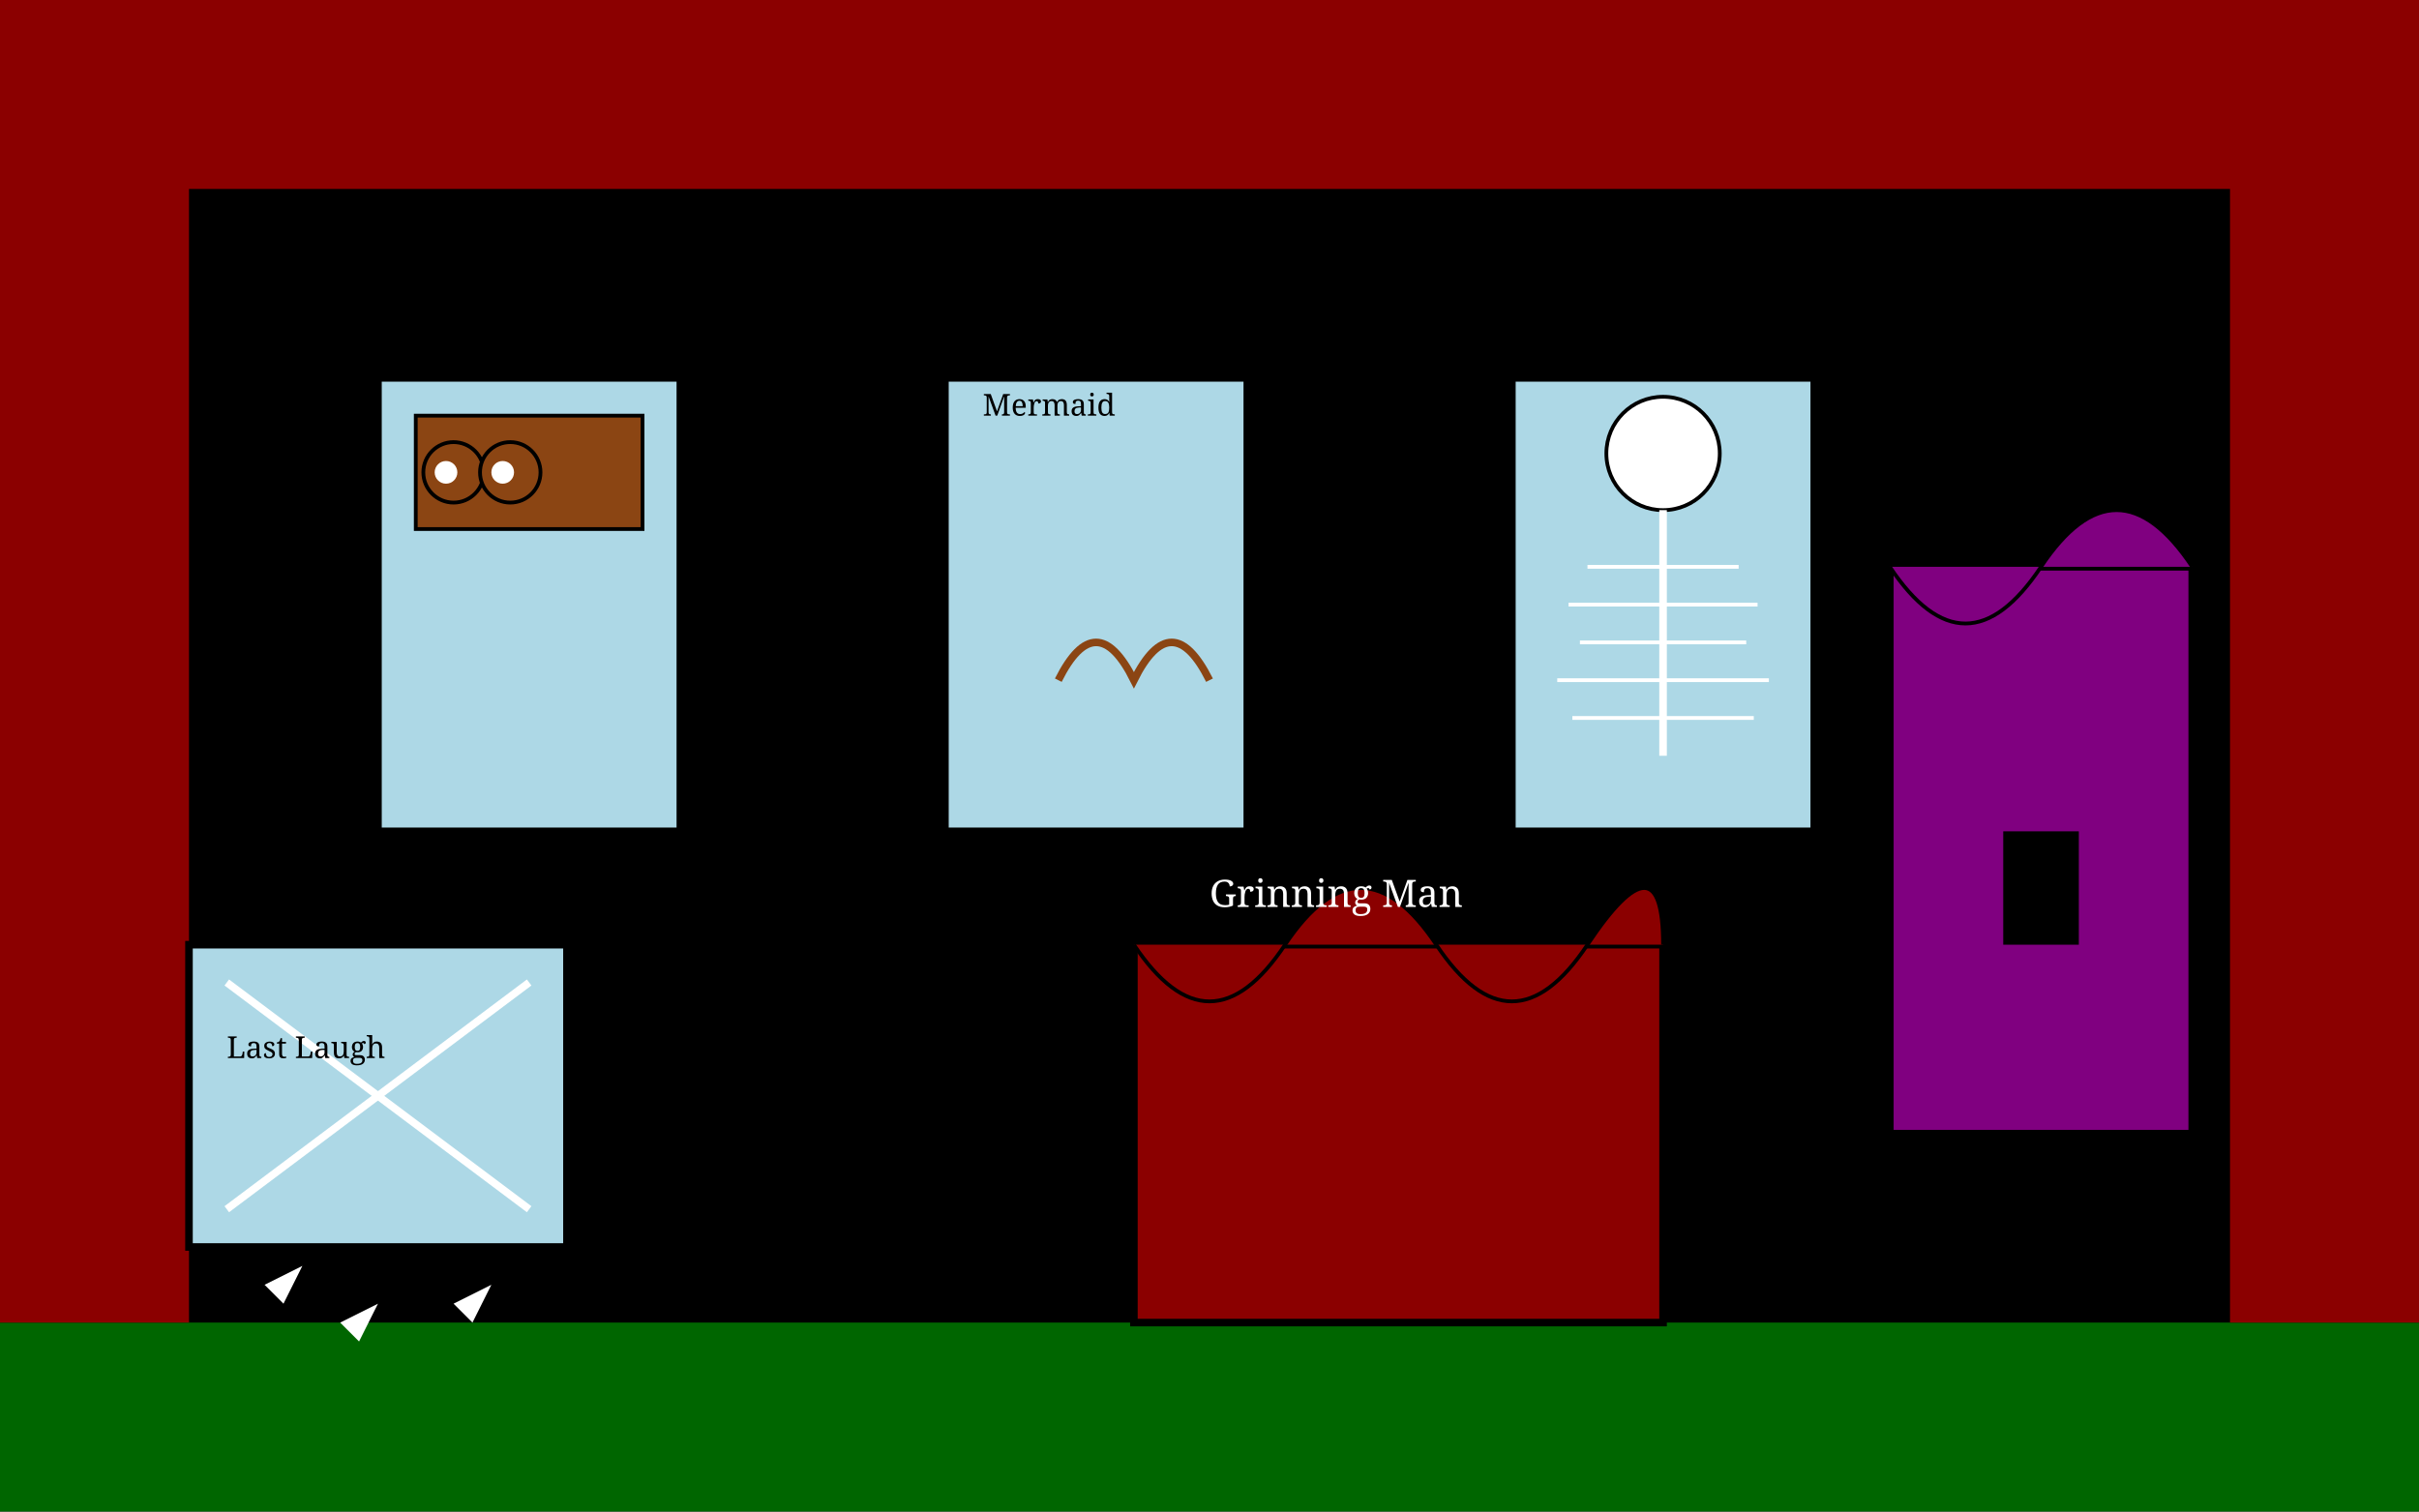
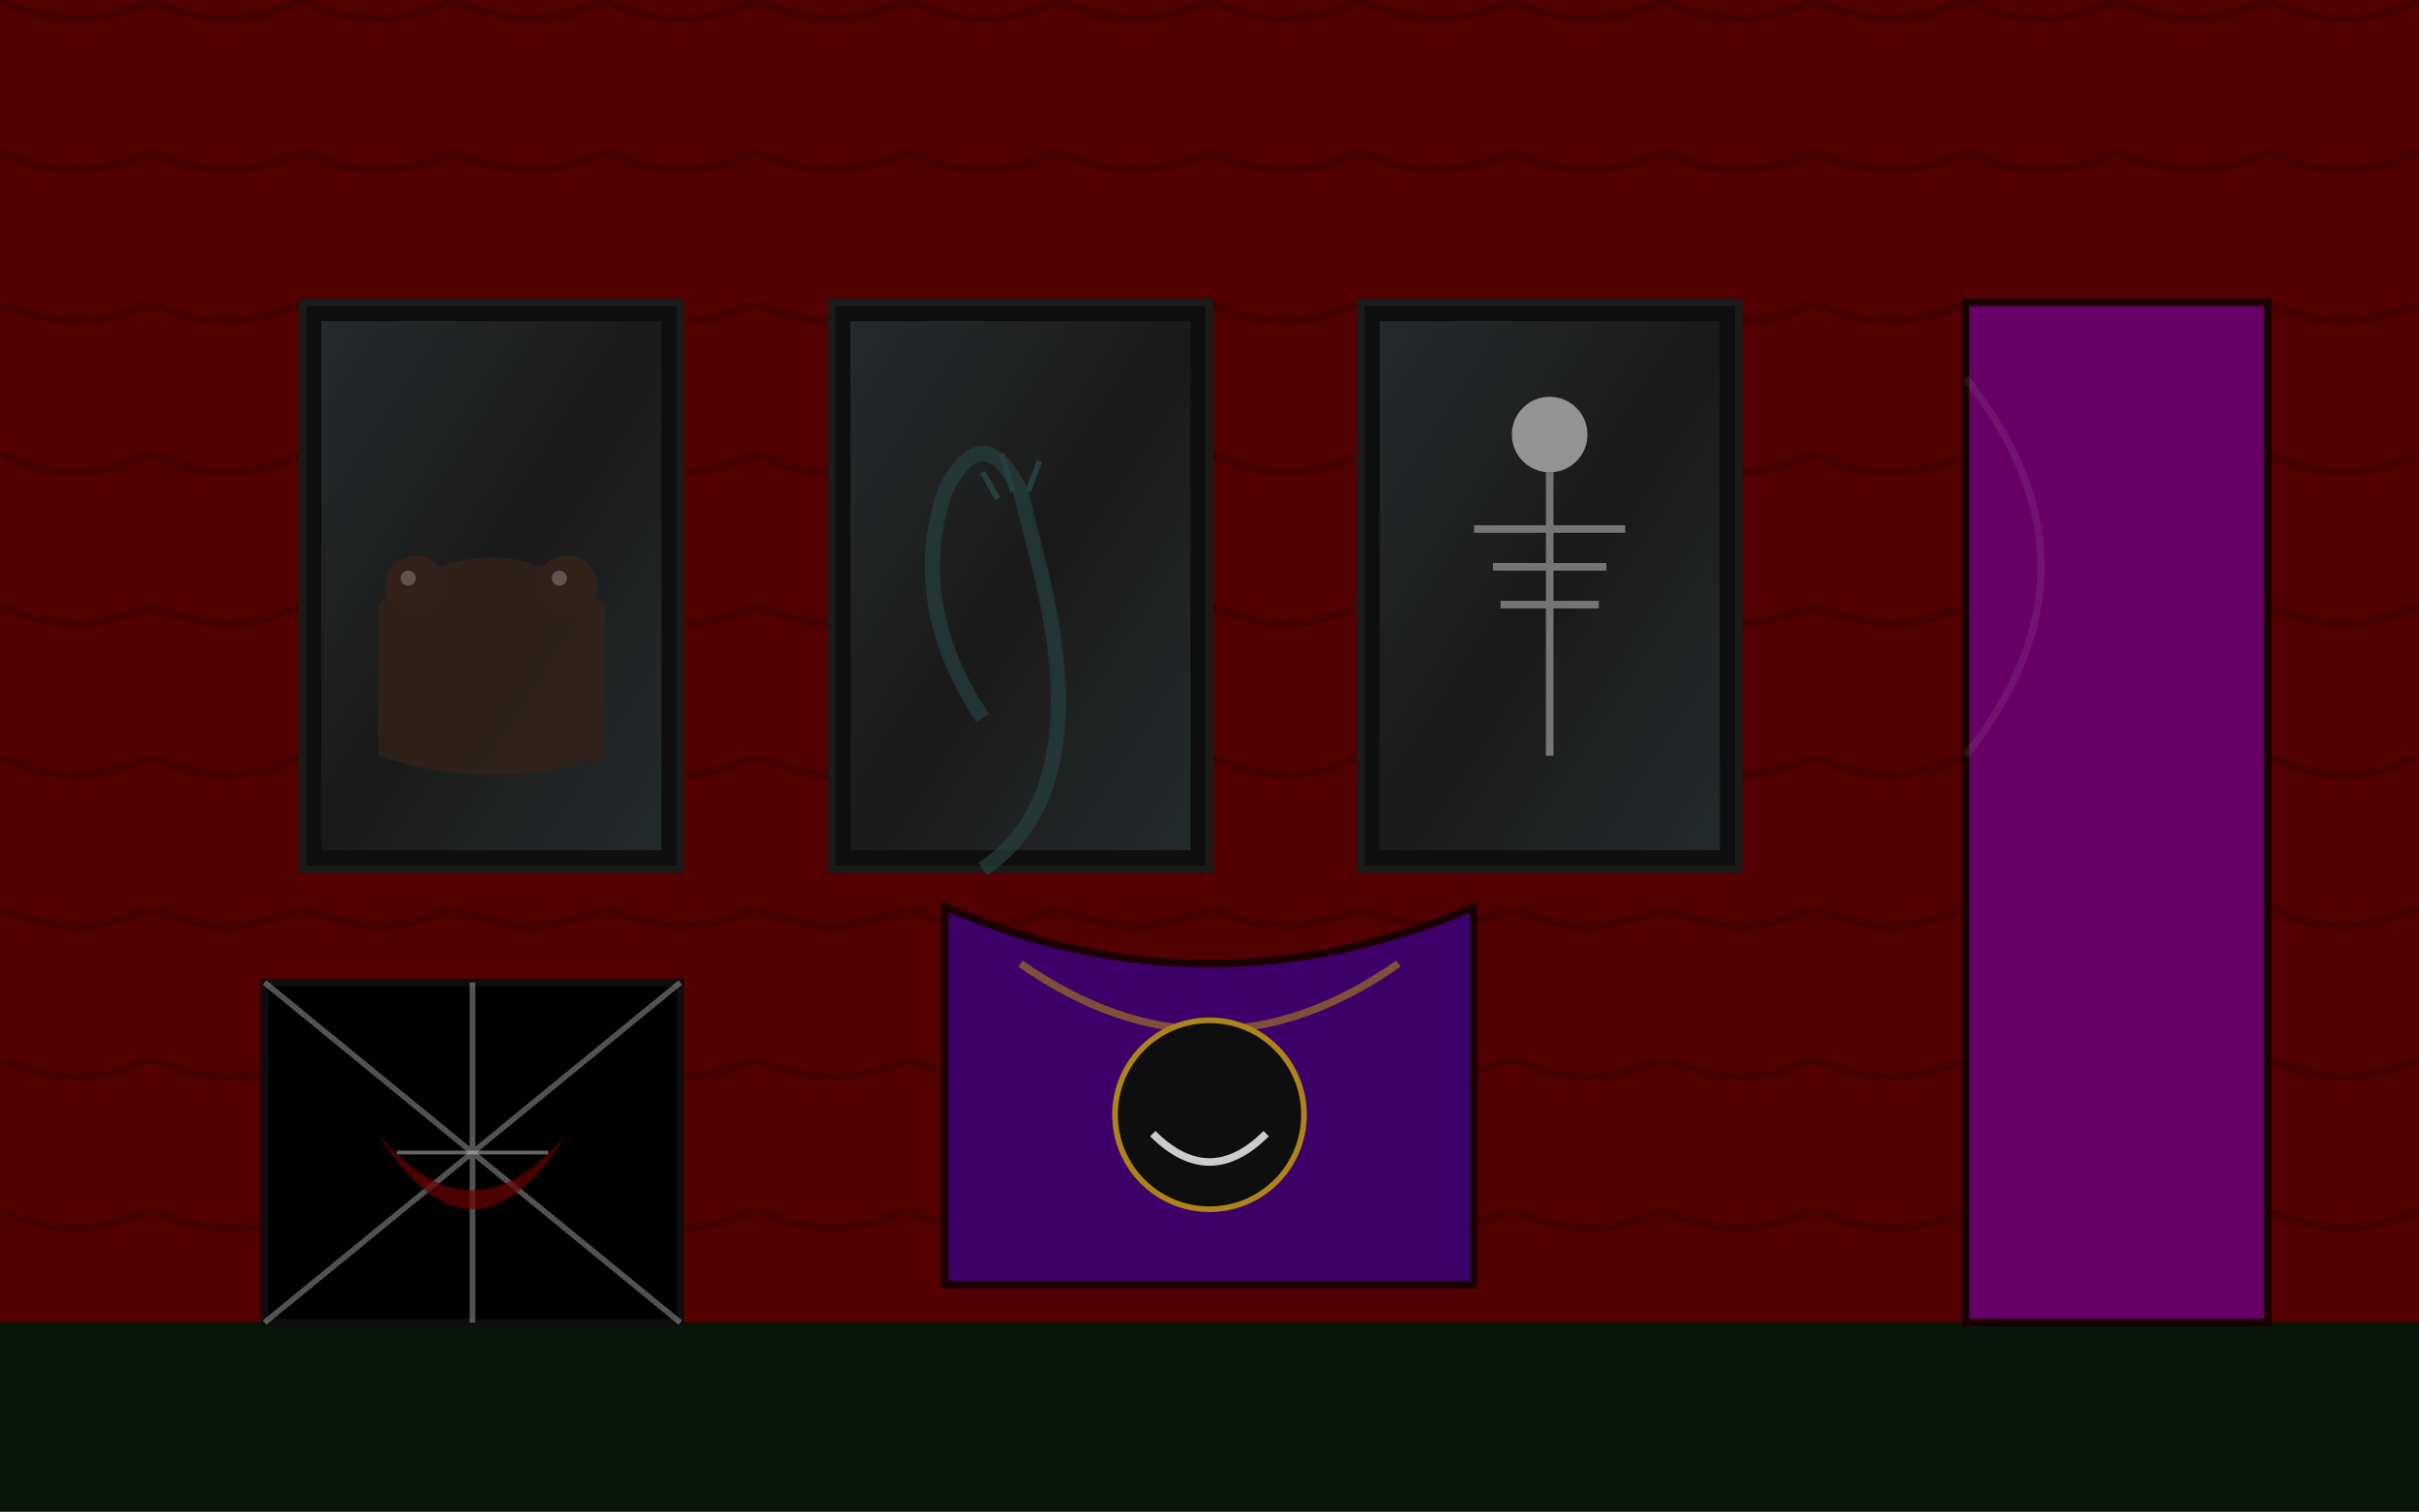
<svg xmlns="http://www.w3.org/2000/svg" width="640" height="400" viewBox="0 0 640 400">
+   <defs>
+     <linearGradient id="glass-glint" x1="0%" y1="0%" x2="100%" y2="100%">
+       <stop offset="0%" stop-color="#ADD8E6" stop-opacity="0.3" />
+       <stop offset="50%" stop-color="#fff" stop-opacity="0.1" />
+       <stop offset="100%" stop-color="#ADD8E6" stop-opacity="0.3" />
+     </linearGradient>
+     <pattern id="tent-red" width="40" height="40" patternUnits="userSpaceOnUse">
+       <rect width="40" height="40" fill="#600" />
+       <path d="M 0 0 Q 20 10 40 0" fill="none" stroke="#400" stroke-width="2" opacity="0.5" />
+     </pattern>
+   </defs>
  <rect width="640" height="400" fill="#000000" />
-   <rect y="350" width="640" height="50" fill="#006600" />
-   <rect x="0" y="0" width="640" height="50" fill="#8B0000" />
-   <rect x="0" y="0" width="50" height="350" fill="#8B0000" />
-   <rect x="590" y="0" width="50" height="350" fill="#8B0000" />
-   <rect x="100" y="100" width="80" height="120" fill="#ADD8E6" stroke="#000000" stroke-width="2" />
-   <rect x="110" y="110" width="60" height="30" fill="#8B4513" stroke="#000000" stroke-width="1" />
-   <circle cx="120" cy="125" r="8" fill="#8B4513" stroke="#000000" stroke-width="1" />
-   <circle cx="135" cy="125" r="8" fill="#8B4513" stroke="#000000" stroke-width="1" />
-   <circle cx="118" cy="125" r="3" fill="#FFFFFF" />
-   <circle cx="133" cy="125" r="3" fill="#FFFFFF" />
-   <rect x="250" y="100" width="80" height="120" fill="#ADD8E6" stroke="#000000" stroke-width="2" />
-   <path d="M280,180 Q290,160 300,180 Q310,160 320,180" fill="none" stroke="#8B4513" stroke-width="2" />
-   <text x="260" y="110" font-family="serif" font-size="8" fill="#000000">Mermaid</text>
-   <rect x="400" y="100" width="80" height="120" fill="#ADD8E6" stroke="#000000" stroke-width="2" />
-   <circle cx="440" cy="120" r="15" fill="#FFFFFF" stroke="#000000" stroke-width="1" />
-   <line x1="440" y1="135" x2="440" y2="200" stroke="#FFFFFF" stroke-width="2" />
-   <line x1="420" y1="150" x2="460" y2="150" stroke="#FFFFFF" stroke-width="1" />
-   <line x1="415" y1="160" x2="465" y2="160" stroke="#FFFFFF" stroke-width="1" />
-   <line x1="418" y1="170" x2="462" y2="170" stroke="#FFFFFF" stroke-width="1" />
-   <line x1="412" y1="180" x2="468" y2="180" stroke="#FFFFFF" stroke-width="1" />
-   <line x1="416" y1="190" x2="464" y2="190" stroke="#FFFFFF" stroke-width="1" />
-   <rect x="50" y="250" width="100" height="80" fill="#ADD8E6" stroke="#000000" stroke-width="2" />
-   <line x1="60" y1="260" x2="140" y2="320" stroke="#FFFFFF" stroke-width="2" />
-   <line x1="140" y1="260" x2="60" y2="320" stroke="#FFFFFF" stroke-width="2" />
-   <text x="60" y="280" font-family="serif" font-size="8" fill="#000000">Last Laugh</text>
-   <rect x="300" y="250" width="140" height="100" fill="#8B0000" stroke="#000000" stroke-width="2" />
-   <path d="M300,250 Q320,280 340,250 Q360,220 380,250 Q400,280 420,250 Q440,220 440,250" fill="#8B0000" stroke="#000000" stroke-width="1" />
-   <text x="320" y="240" font-family="serif" font-size="10" fill="#FFFFFF">Grinning Man</text>
-   <rect x="500" y="150" width="80" height="150" fill="#800080" stroke="#000000" stroke-width="2" />
-   <path d="M500,150 Q520,180 540,150 Q560,120 580,150" fill="#800080" stroke="#000000" stroke-width="1" />
-   <rect x="530" y="220" width="20" height="30" fill="#000000" />
-   <polygon points="70,340 80,335 75,345" fill="#FFFFFF" />
-   <polygon points="120,345 130,340 125,350" fill="#FFFFFF" />
-   <polygon points="90,350 100,345 95,355" fill="#FFFFFF" />
+   <rect x="0" y="0" width="640" height="350" fill="url(#tent-red)" />
+   <rect x="0" y="350" width="640" height="50" fill="#0a1a0a" />
+   <g stroke="#222" stroke-width="2">
+     <rect x="80" y="80" width="100" height="150" fill="#111" />
+     <rect x="220" y="80" width="100" height="150" fill="#111" />
+     <rect x="360" y="80" width="100" height="150" fill="#111" />
+   </g>
+   <g fill="url(#glass-glint)" opacity="0.6">
+     <rect x="85" y="85" width="90" height="140" />
+     <rect x="225" y="85" width="90" height="140" />
+     <rect x="365" y="85" width="90" height="140" />
+   </g>
+   <g transform="translate(100, 120)">
+     <path d="M 0 40 Q 30 15 60 40 L 60 80 Q 30 90 0 80 Z" fill="#3D2B1F" opacity="0.8" />
+     <circle cx="10" cy="35" r="8" fill="#3D2B1F" />
+     <circle cx="50" cy="35" r="8" fill="#3D2B1F" />
+     <circle cx="8" cy="33" r="2" fill="#fff" opacity="0.3" />
+     <circle cx="48" cy="33" r="2" fill="#fff" opacity="0.3" />
+   </g>
+   <g transform="translate(240, 110)">
+     <path d="M 20 80 Q 0 50 10 20 Q 20 0 30 20 L 35 40 Q 50 100 20 120" fill="none" stroke="#2F4F4F" stroke-width="4" opacity="0.7" />
+     <path d="M 28 20 L 25 10 M 32 20 L 35 12 M 24 22 L 20 15" stroke="#2F4F4F" stroke-width="1.5" />
+   </g>
+   <g transform="translate(385, 100)">
+     <circle cx="25" cy="15" r="10" fill="#DDD" opacity="0.8" />
+     <path d="M 25 25 L 25 100 M 5 40 L 45 40 M 10 50 L 40 50 M 12 60 L 38 60" stroke="#DDD" stroke-width="2" opacity="0.6" />
+   </g>
+   <g transform="translate(70, 260)">
+     <rect width="110" height="90" fill="#000" stroke="#111" stroke-width="2" />
+     <path d="M 0 0 L 110 90 M 110 0 L 0 90 M 55 0 L 55 90" stroke="#fff" stroke-width="1.5" opacity="0.4" />
+     <path d="M 30 40 Q 55 70 80 40 Q 55 80 30 40" fill="#800" opacity="0.7" />
+     <path d="M 35 45 L 75 45" stroke="#fff" stroke-width="1" opacity="0.5" />
+   </g>
+   <g transform="translate(250, 240)">
+     <path d="M 0 100 L 140 100 L 140 0 Q 70 30 0 0 Z" fill="#4B0082" stroke="#200" stroke-width="2" />
+     <path d="M 20 15 Q 70 50 120 15" fill="none" stroke="#DAA520" stroke-width="2" opacity="0.6" />
+     <circle cx="70" cy="55" r="25" fill="#111" stroke="#DAA520" stroke-width="1.5" />
+     <path d="M 55 60 Q 70 75 85 60" fill="none" stroke="#fff" stroke-width="2" />
+   </g>
+   <path d="M 520 80 L 600 80 L 600 350 L 520 350 Z" fill="#800080" stroke="#200" stroke-width="2" />
+   <path d="M 520 100 Q 560 150 520 200" fill="none" stroke="#fff" stroke-width="2" opacity="0.1" />
+   <rect width="640" height="400" fill="#000" opacity="0.2" />
</svg>
